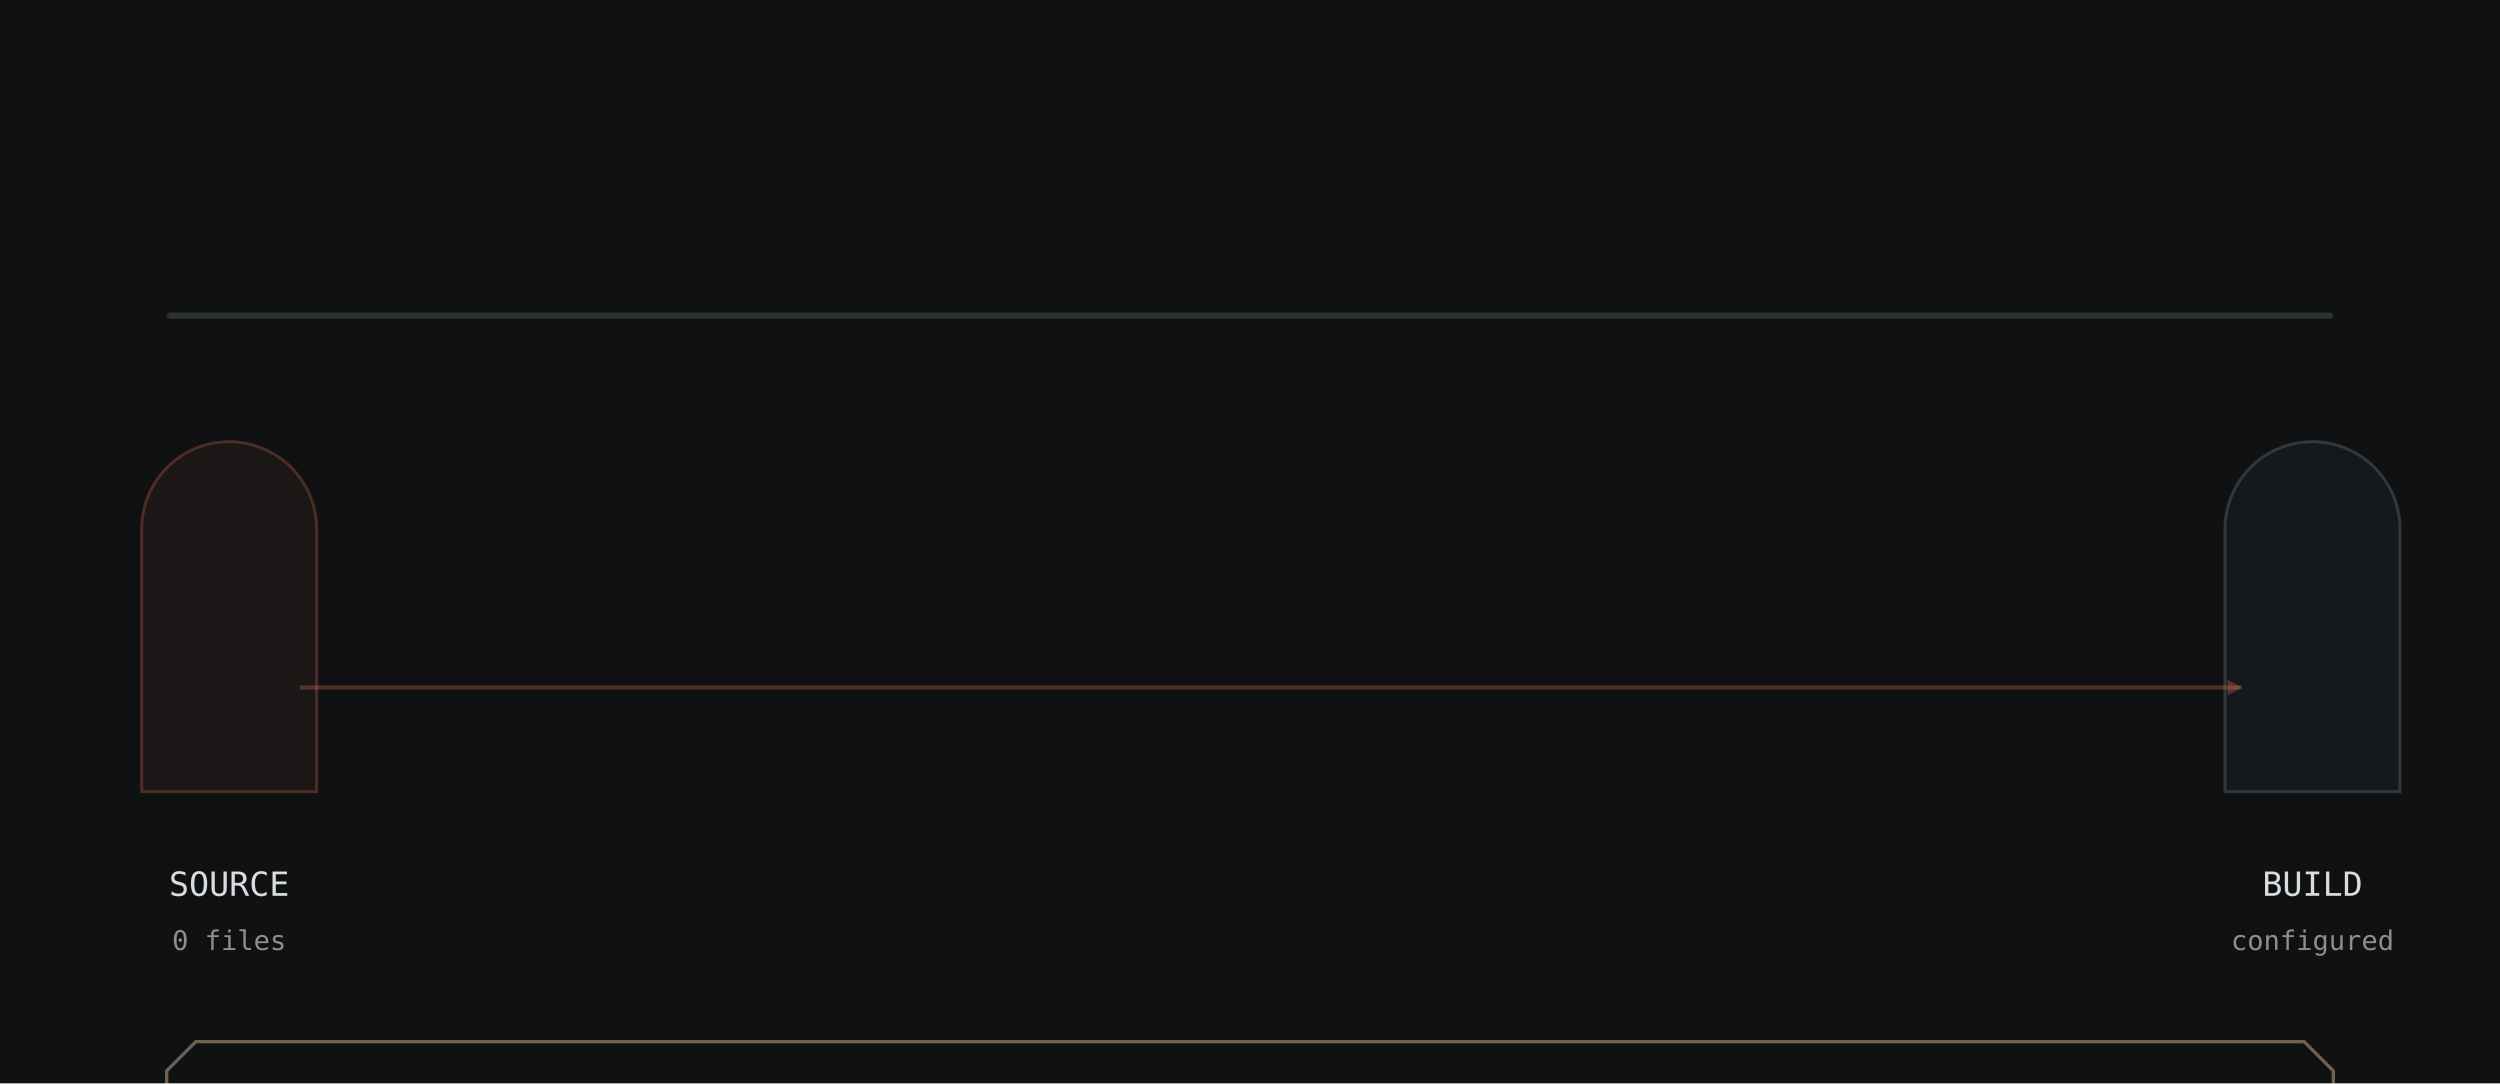
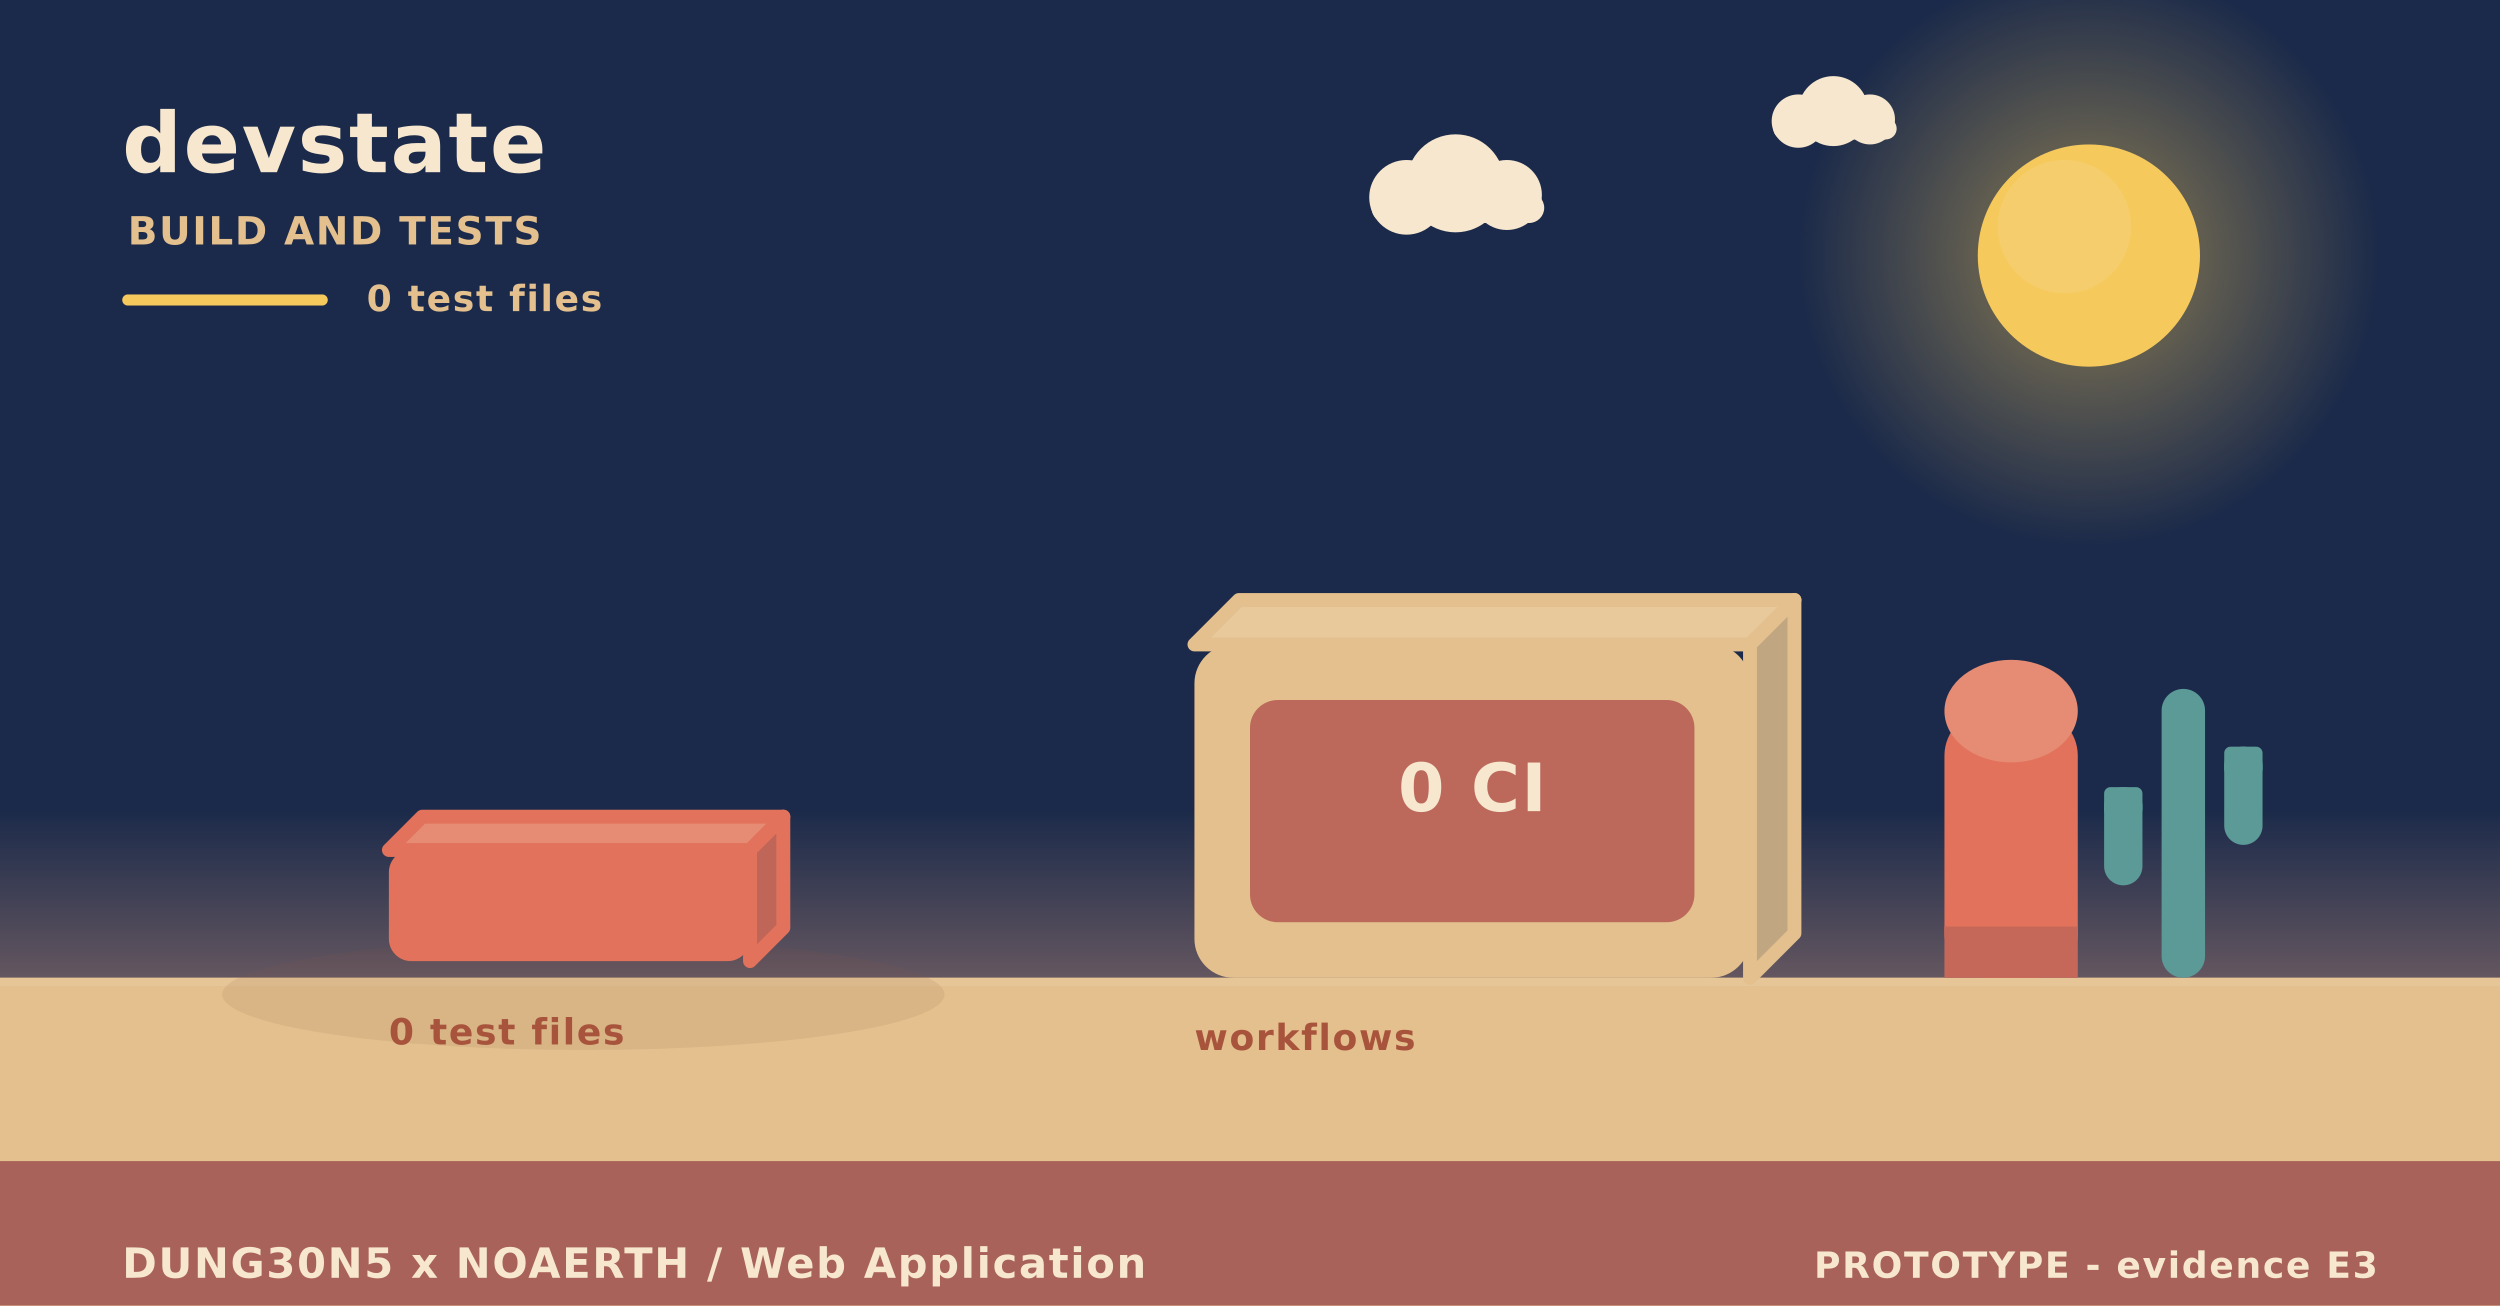
- <svg xmlns="http://www.w3.org/2000/svg" viewBox="0 0 1200 520" width="1200" height="520" role="img" aria-label="devstate build evidence">
-   <rect width="1200" height="520" fill="#0f1113" />
-   <defs>
-     <linearGradient id="gb" x1="0" y1="0" x2="1" y2="1">
-       <stop offset="0%" stop-color="#ff7a5c" />
-       <stop offset="100%" stop-color="#9aa5b1" />
-     </linearGradient>
-   </defs>
-   <rect x="80.00" y="150.00" width="1040.00" height="3.00" rx="2.00" fill="rgba(241,243,245,0.140)" opacity="1.00" />
-   <path d="M68.00,380.00 L68.00,254.00 A42.00,42.00 0 0 1 152.00,254.00 L152.00,380.00 Z" fill="rgba(255,122,92,0.100)" opacity="0.55" stroke="rgba(255,122,92,0.450)" stroke-width="1.4" />
-   <polygon points="-192.26,189.00 -136.83,221.00 -136.83,157.00 -192.26,125.00" fill="#947d67" opacity="0.95" />
-   <polygon points="-247.68,221.00 -192.26,253.00 -192.26,189.00 -247.68,157.00" fill="#78818a" opacity="0.95" />
-   <polygon points="-192.26,125.00 -136.83,157.00 -192.26,189.00 -247.68,157.00" fill="#ff7a5c" opacity="0.95" />
-   <text x="110" y="430" font-family="ui-monospace,Menlo,monospace" font-size="16" fill="rgba(241,243,245,0.900)" text-anchor="middle">SOURCE</text>
-   <text x="110" y="456" font-family="ui-monospace,Menlo,monospace" font-size="13" fill="rgba(241,243,245,0.550)" text-anchor="middle">0 files</text>
-   <path d="M1068.00,380.00 L1068.00,254.00 A42.00,42.00 0 0 1 1152.00,254.00 L1152.00,380.00 Z" fill="rgba(154,165,177,0.100)" opacity="0.55" stroke="rgba(154,165,177,0.450)" stroke-width="1.4" />
-   <polygon points="673.77,689.00 729.19,721.00 729.19,657.00 673.77,625.00" fill="#947d67" opacity="0.95" />
-   <polygon points="618.34,721.00 673.77,753.00 673.77,689.00 618.34,657.00" fill="#78818a" opacity="0.95" />
-   <polygon points="673.77,625.00 729.19,657.00 673.77,689.00 618.34,657.00" fill="#9aa5b1" opacity="0.95" />
-   <text x="1110" y="430" font-family="ui-monospace,Menlo,monospace" font-size="16" fill="rgba(241,243,245,0.900)" text-anchor="middle">BUILD</text>
-   <text x="1110" y="456" font-family="ui-monospace,Menlo,monospace" font-size="13" fill="rgba(241,243,245,0.550)" text-anchor="middle">configured</text>
-   <line x1="144.00" y1="330.00" x2="1076.00" y2="330.00" stroke="rgba(255,122,92,0.500)" stroke-width="2.00" opacity="0.55" />
-   <polygon points="1076.00,330.00 1069.20,326.20 1069.20,333.80" fill="rgba(255,122,92,0.500)" opacity="0.55" />
-   <path d="M94.00,500.00 H1106.00 L1120.00,514.00 V546.00 L1106.00,560.00 H94.00 L80.00,546.00 V514.00 Z" fill="none" stroke="rgba(255,216,177,0.500)" stroke-width="1.60" opacity="0.80" />
-   <text x="600" y="536" font-family="ui-monospace,Menlo,monospace" font-size="16" fill="rgba(255,216,177,0.950)" text-anchor="middle">no test suite present in this repository — shown as measured, not implied</text>
+ <svg xmlns="http://www.w3.org/2000/svg" width="900" height="470" viewBox="0 0 900 470" role="img" aria-label="devstate - how it is verified">
+   <linearGradient id="skyb" x1="0" y1="0" x2="0" y2="1">
+     <stop offset="0" stop-color="#1b2a4a" />
+     <stop offset="0.62" stop-color="#1b2a4a" />
+     <stop offset="1" stop-color="#f3ad8a" />
+   </linearGradient>
+   <rect width="900" height="470" fill="url(#skyb)" />
+   <radialGradient id="sunb">
+     <stop offset="0.35" stop-color="#f5c95c" stop-opacity="0.34" />
+     <stop offset="1" stop-color="#f5c95c" stop-opacity="0" />
+   </radialGradient>
+   <circle cx="752" cy="92" r="104" fill="url(#sunb)" />
+   <circle cx="752" cy="92" r="40" fill="#f5c95c" />
+   <circle cx="743.2" cy="81.6" r="24" fill="#f5d27e" opacity="0.5" />
+   <g>
+     <circle cx="524" cy="66" r="17.64" fill="#f6e7ce" />
+     <circle cx="506.36" cy="71.04" r="13.44" fill="#f6e7ce" />
+     <circle cx="542.48" cy="70.2" r="12.6" fill="#f6e7ce" />
+     <rect x="493.76" y="69.36" width="62.16" height="10.92" rx="5.46" fill="#f6e7ce" />
+   </g>
+   <g>
+     <circle cx="660" cy="40" r="12.6" fill="#f6e7ce" />
+     <circle cx="647.4" cy="43.6" r="9.6" fill="#f6e7ce" />
+     <circle cx="673.2" cy="43" r="9" fill="#f6e7ce" />
+     <rect x="638.4" y="42.4" width="44.4" height="7.8" rx="3.9" fill="#f6e7ce" />
+   </g>
+   <rect x="0" y="352" width="900" height="118" fill="#e3c08d" />
+   <rect x="0" y="352" width="900" height="3" fill="#e6c596" />
+   <text x="44" y="62" font-family="Verdana,DejaVu Sans,sans-serif" font-size="30" font-weight="700" letter-spacing="0.6" fill="#f6e7ce" text-anchor="start">devstate</text>
+   <text x="46" y="88" font-family="Verdana,DejaVu Sans,sans-serif" font-size="14" font-weight="700" letter-spacing="0.6" fill="#e3c08d" text-anchor="start">BUILD AND TESTS</text>
+   <rect x="44" y="106" width="74" height="4" rx="2" fill="#f5c95c" />
+   <text x="132" y="112" font-family="Verdana,DejaVu Sans,sans-serif" font-size="13" font-weight="700" letter-spacing="0.6" fill="#e3c08d" text-anchor="start">0 test files</text>
+   <ellipse cx="210" cy="358" rx="130" ry="20" fill="rgba(138,90,68,0.11)" />
+   <path d="M140,306 L270,306 L282,294 L152,294 Z" fill="#e68c74" stroke="#e2725b" stroke-width="5" stroke-linejoin="round" />
+   <path d="M270,306 L282,294 L282,334 L270,346 Z" fill="#c06658" stroke="#e2725b" stroke-width="5" stroke-linejoin="round" />
+   <rect x="140" y="306" width="130" height="40" rx="8" fill="#e2725b" />
+   <text x="140" y="376" font-family="Verdana,DejaVu Sans,sans-serif" font-size="13" font-weight="700" letter-spacing="0.6" fill="#a8543c" text-anchor="start">0 test files</text>
+   <path d="M430,232 L630,232 L646,216 L446,216 Z" fill="#e7c99b" stroke="#e3c08d" stroke-width="5" stroke-linejoin="round" />
+   <path d="M630,232 L646,216 L646,336 L630,352 Z" fill="#c1a682" stroke="#e3c08d" stroke-width="5" stroke-linejoin="round" />
+   <rect x="430" y="232" width="200" height="120" rx="14" fill="#e3c08d" />
+   <rect x="450" y="252" width="160" height="80" rx="10" fill="#ba6458" opacity="0.94" />
+   <text x="530" y="292" font-family="Verdana,DejaVu Sans,sans-serif" font-size="24" font-weight="700" letter-spacing="0.6" fill="#f6e7ce" text-anchor="middle">0 CI</text>
+   <text x="430" y="378" font-family="Verdana,DejaVu Sans,sans-serif" font-size="13" font-weight="700" letter-spacing="0.6" fill="#a8543c" text-anchor="start">workflows</text>
+   <rect x="700" y="256" width="48" height="96" rx="16" fill="#e2725b" />
+   <ellipse cx="724" cy="256" rx="24" ry="18.46" fill="#e68c74" />
+   <rect x="700" y="333.54" width="48" height="18.46" fill="#c66859" />
+   <rect x="778.18" y="248" width="15.64" height="104" rx="7.82" fill="#5b9a97" />
+   <rect x="757.48" y="283.36" width="13.8" height="35.36" rx="6.9" fill="#5b9a97" />
+   <rect x="757.48" y="283.36" width="13.8" height="10.4" rx="2.3" fill="#5b9a97" />
+   <rect x="800.72" y="268.8" width="13.8" height="35.36" rx="6.9" fill="#5b9a97" />
+   <rect x="800.72" y="268.8" width="13.8" height="10.4" rx="2.3" fill="#5b9a97" />
+   <rect x="0" y="418" width="900" height="52" rx="0" fill="#a65c56" opacity="0.94" />
+   <text x="44" y="460" font-family="Verdana,DejaVu Sans,sans-serif" font-size="15" font-weight="700" letter-spacing="0.6" fill="#f6e7ce" text-anchor="start">DUNG30N5 x NOAERTH  /  Web Application</text>
+   <text x="856" y="460" font-family="Verdana,DejaVu Sans,sans-serif" font-size="13" font-weight="700" letter-spacing="0.6" fill="#f6e7ce" text-anchor="end">PROTOTYPE  -  evidence E3</text>
</svg>
